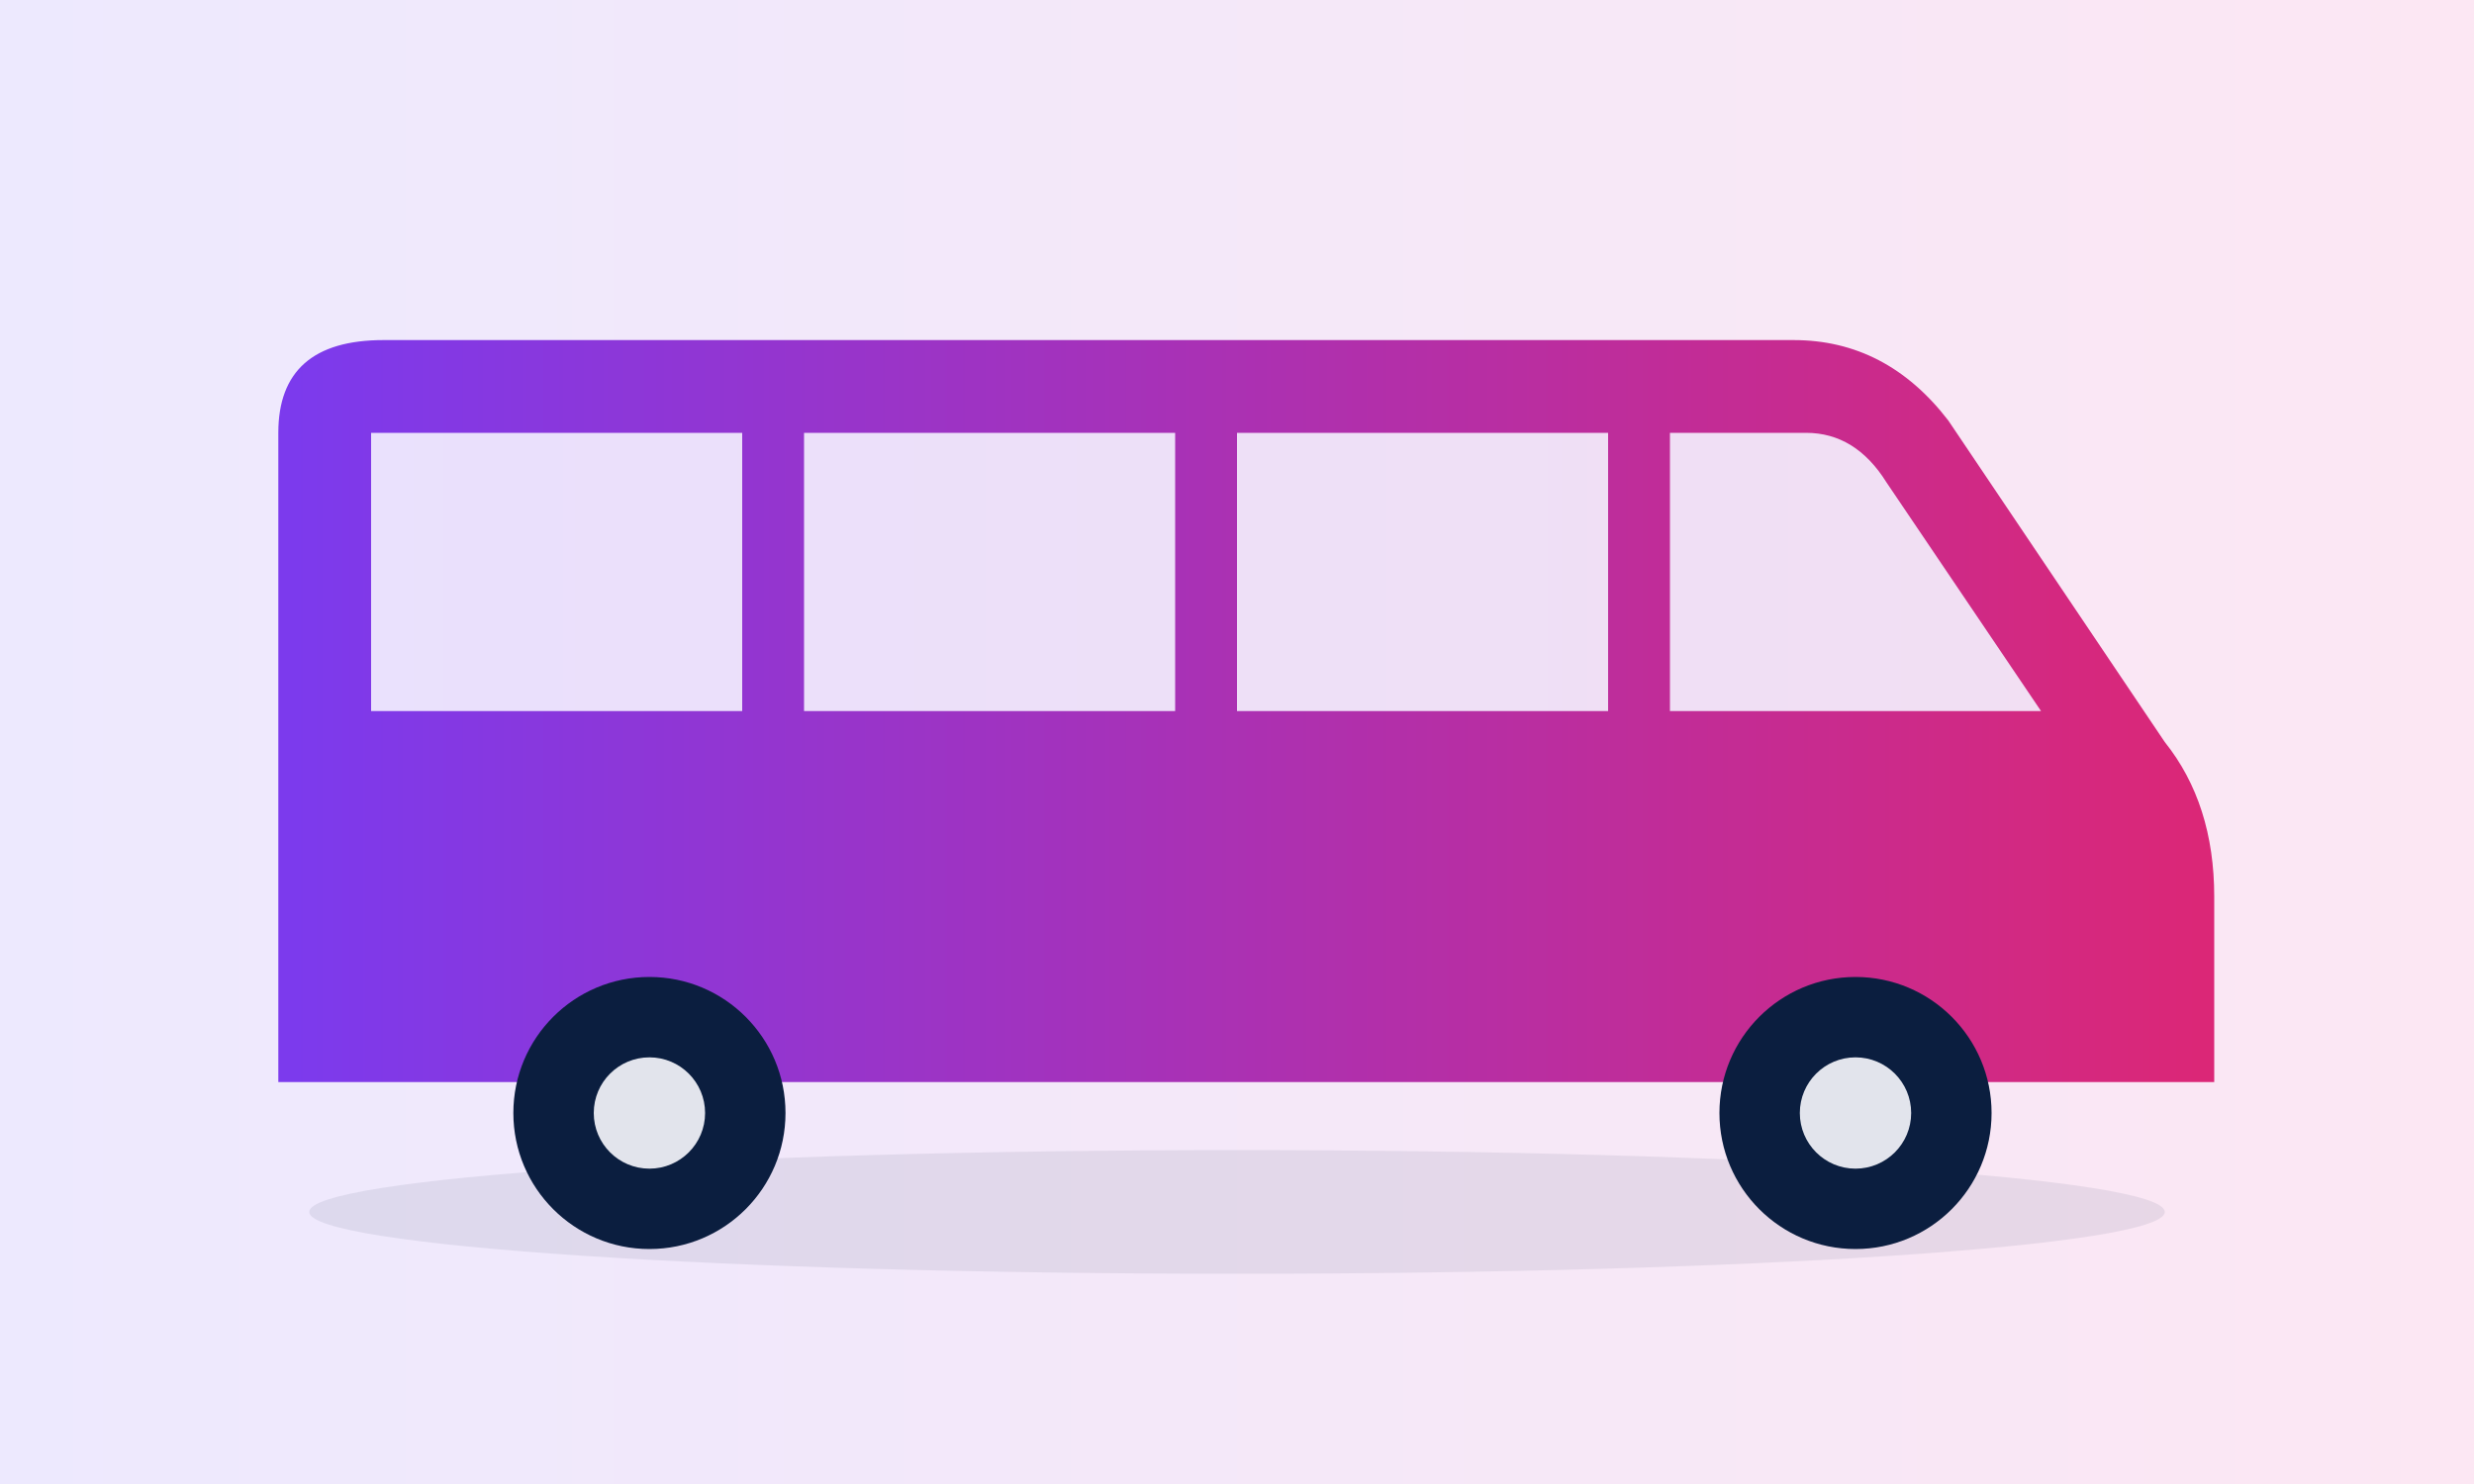
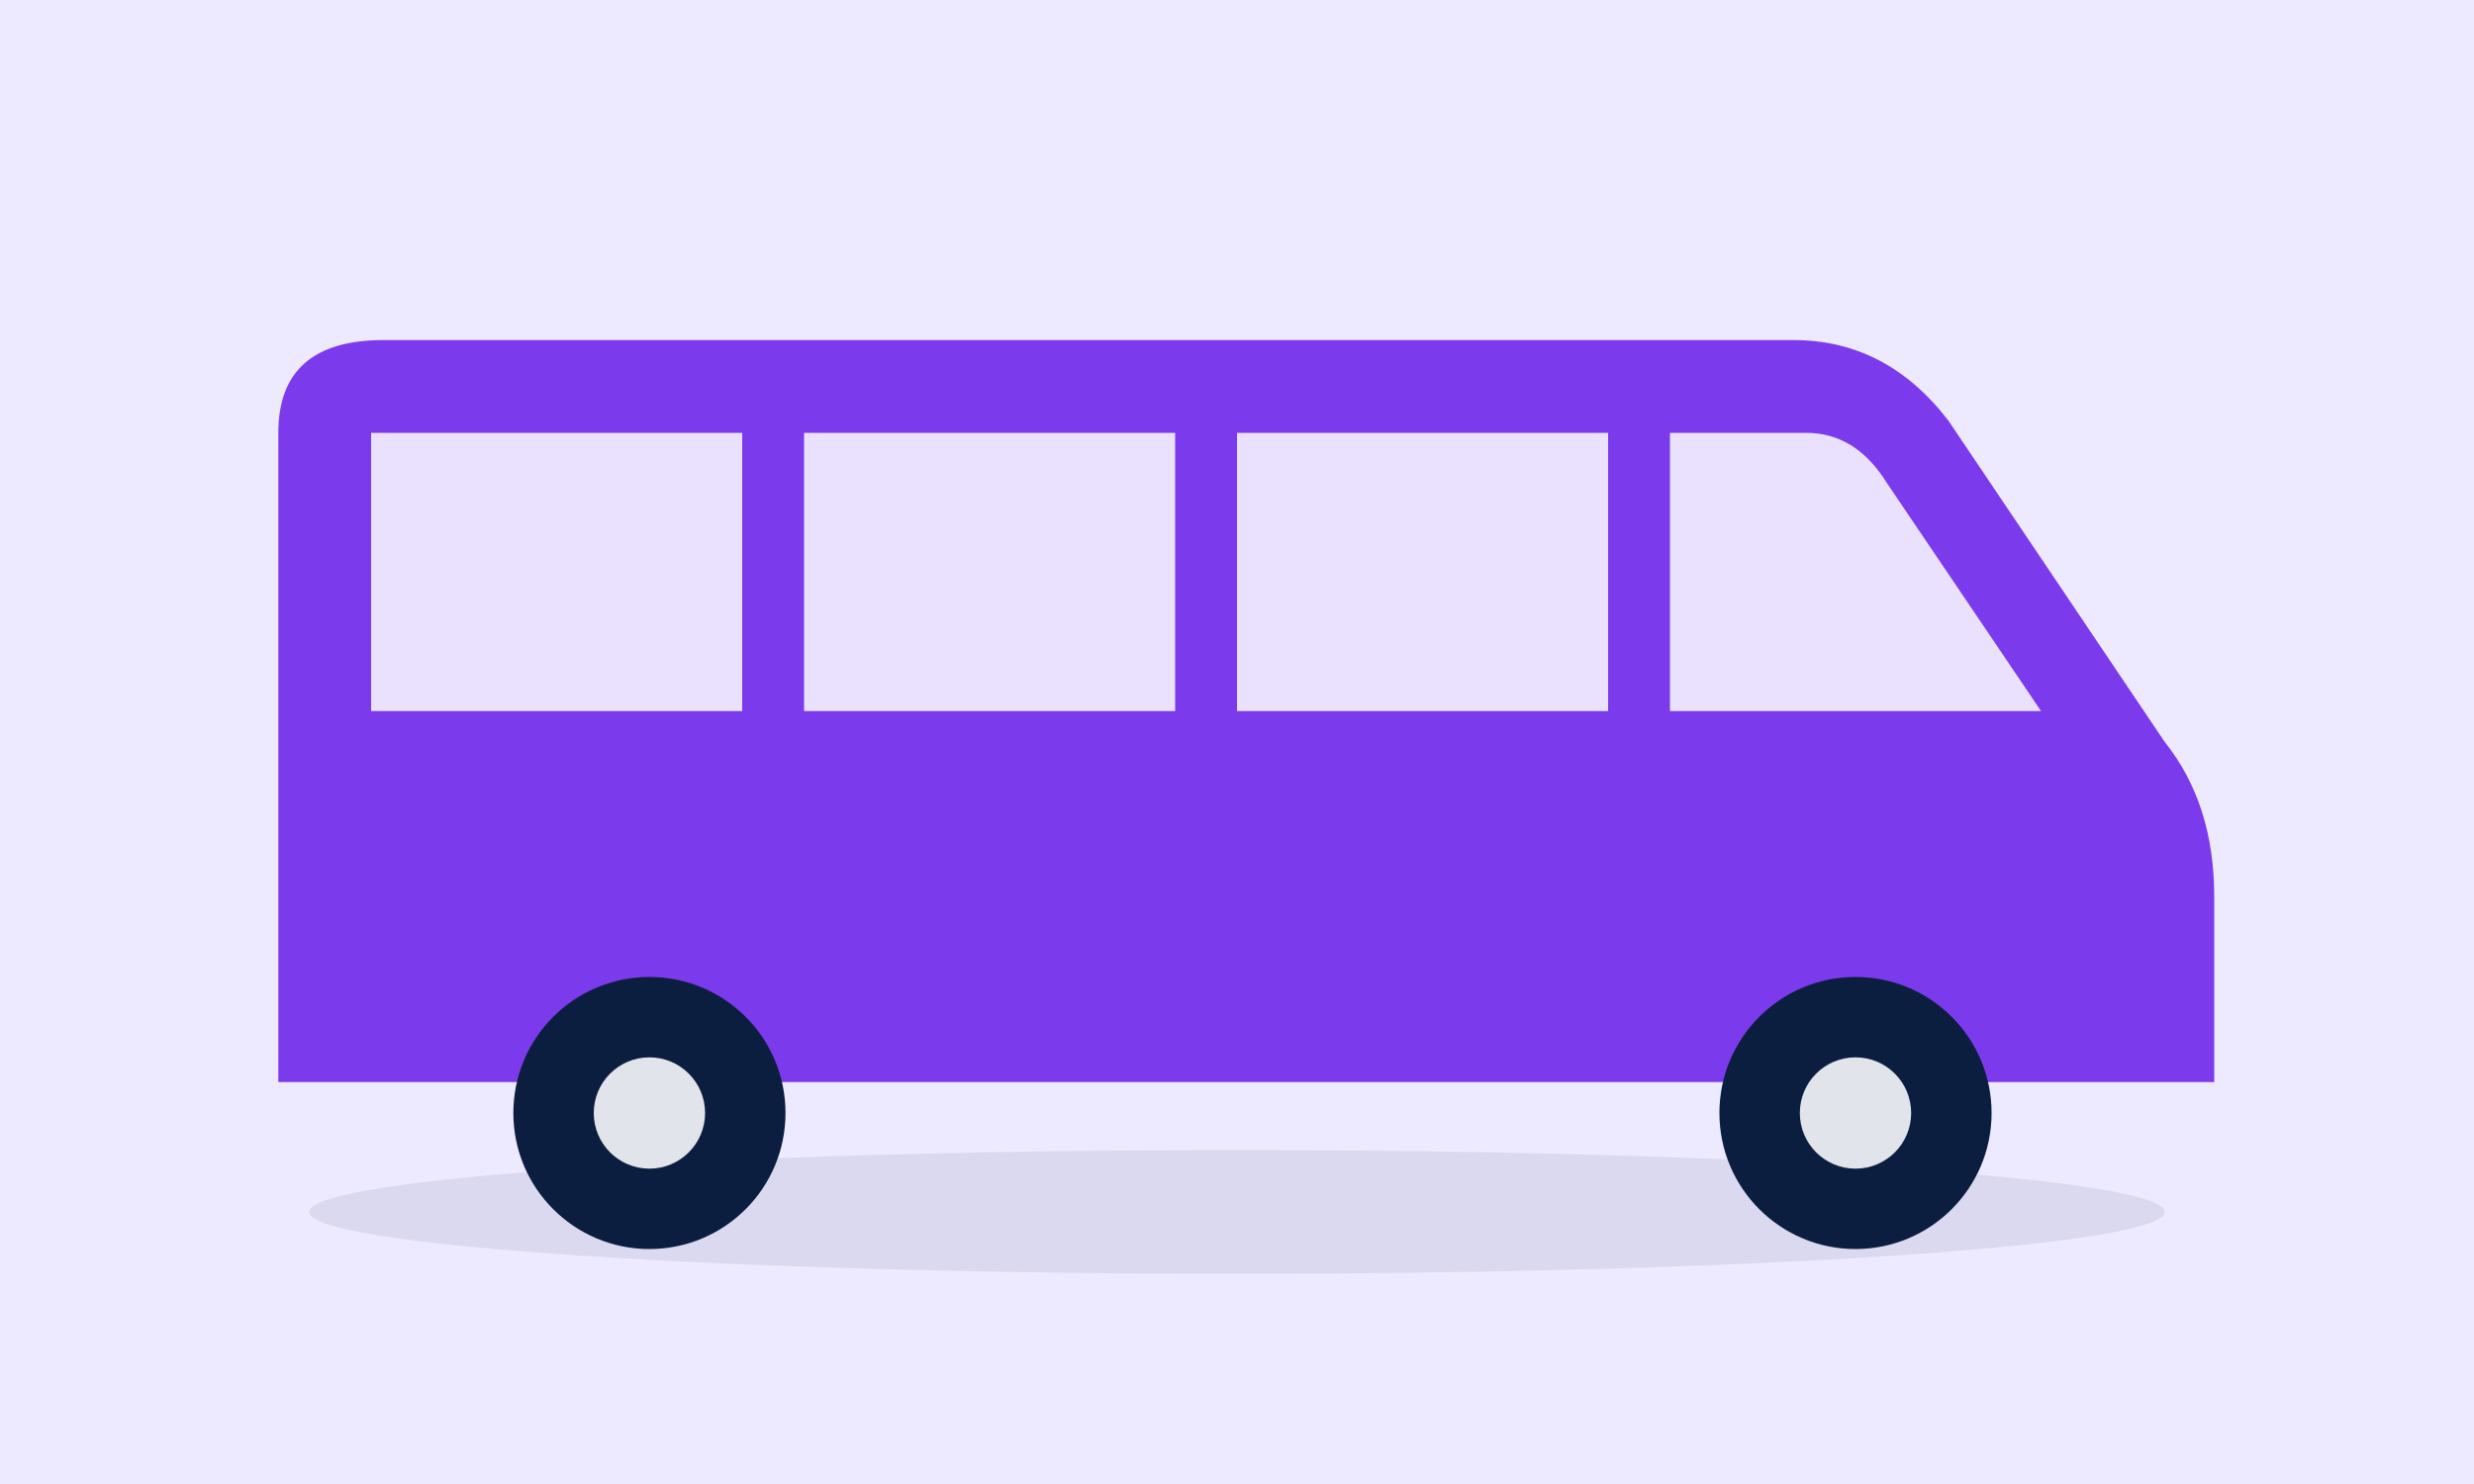
<svg xmlns="http://www.w3.org/2000/svg" viewBox="0 0 400 240">
-   <defs>
-     <linearGradient id="g" x1="0" x2="1">
-       <stop offset="0" stop-color="#EDE9FE" />
-       <stop offset="1" stop-color="#FCE7F3" />
-     </linearGradient>
-     <linearGradient id="c" x1="0" x2="1">
-       <stop offset="0" stop-color="#7C3AED" />
-       <stop offset="1" stop-color="#DB2777" />
-     </linearGradient>
-   </defs>
-   <rect width="400" height="240" fill="url(#g)" />
+   <rect width="400" height="240" fill="#EDE9FE" />
  <ellipse cx="200" cy="196" rx="150" ry="10" fill="#0B1E3F" opacity=".08" />
-   <path d="M45 175 L45 70 Q45 55 62 55 L290 55 Q305 55 315 68 L350 120 Q358 130 358 145 L358 175 Z" fill="url(#c)" />
+   <path d="M45 175 L45 70 Q45 55 62 55 L290 55 Q305 55 315 68 L350 120 Q358 130 358 145 L358 175 Z" fill="#7C3AED" />
  <path d="M60 70 L120 70 L120 115 L60 115 Z M130 70 L190 70 L190 115 L130 115 Z M200 70 L260 70 L260 115 L200 115 Z M270 70 L292 70 Q300 70 305 78 L330 115 L270 115 Z" fill="#F5F3FF" opacity=".9" />
  <g fill="#0B1E3F">
    <circle cx="105" cy="180" r="22" />
    <circle cx="300" cy="180" r="22" />
  </g>
  <g fill="#E2E4EC">
    <circle cx="105" cy="180" r="9" />
    <circle cx="300" cy="180" r="9" />
  </g>
</svg>
